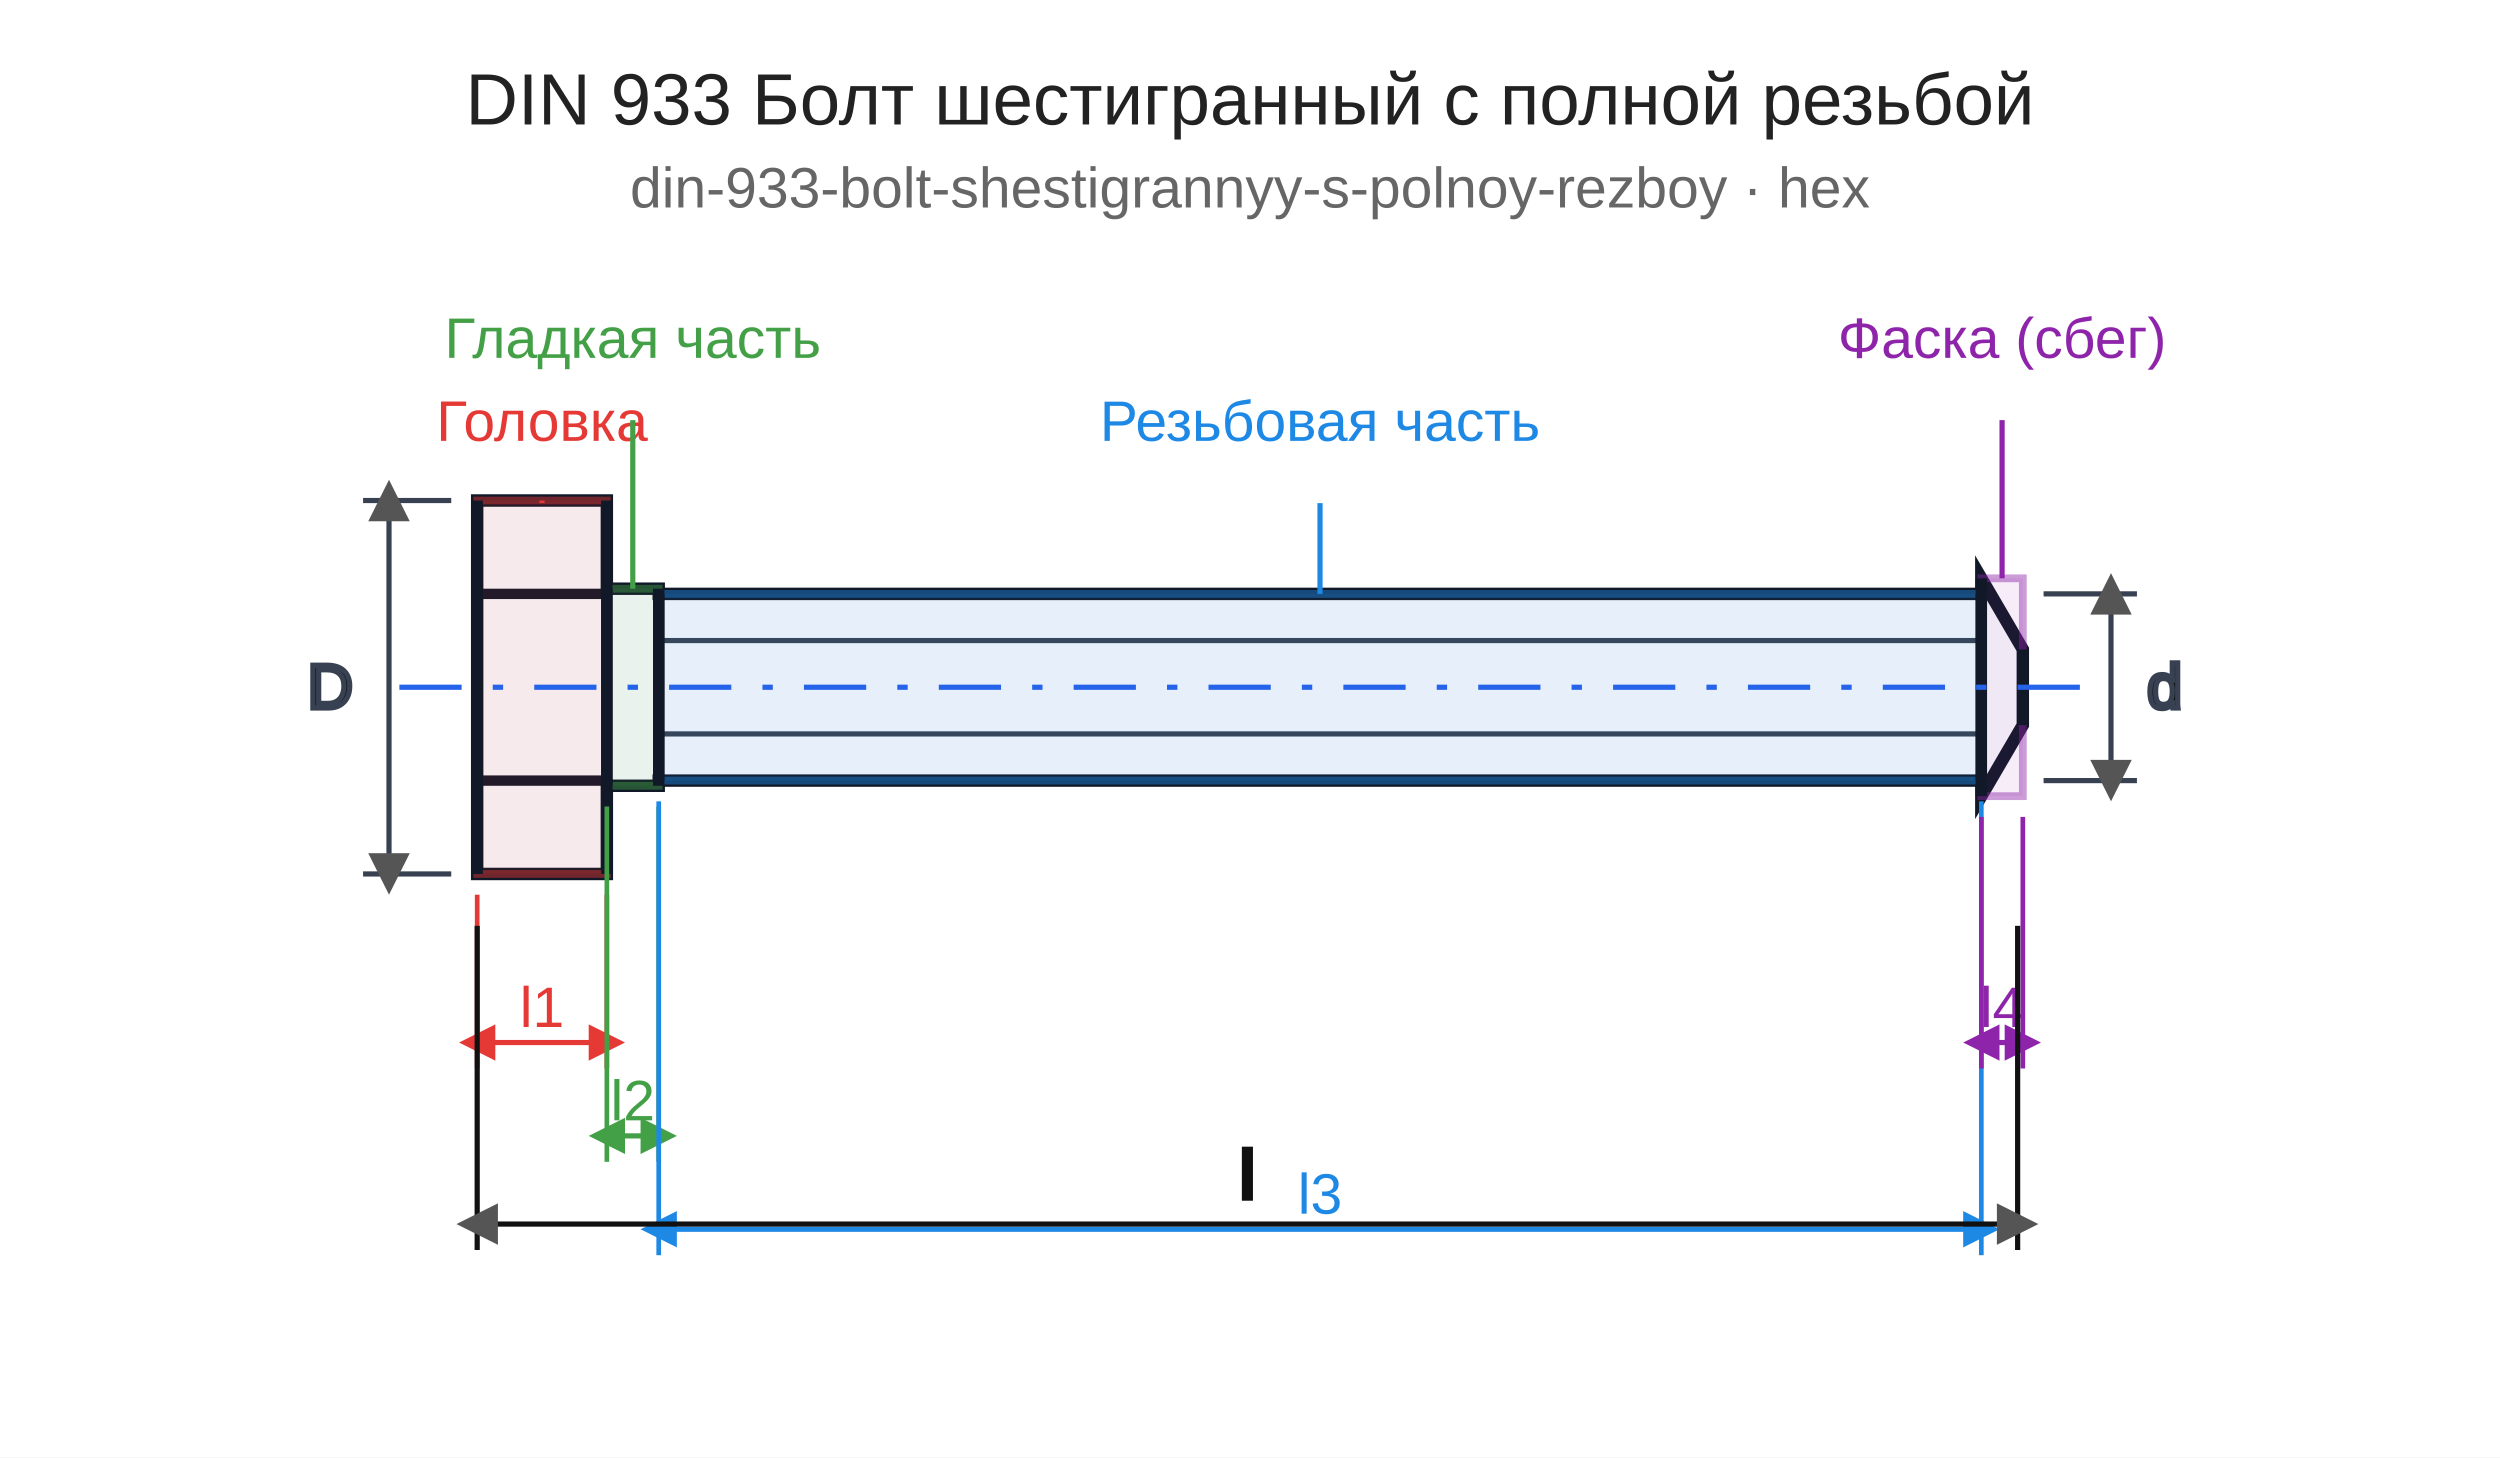
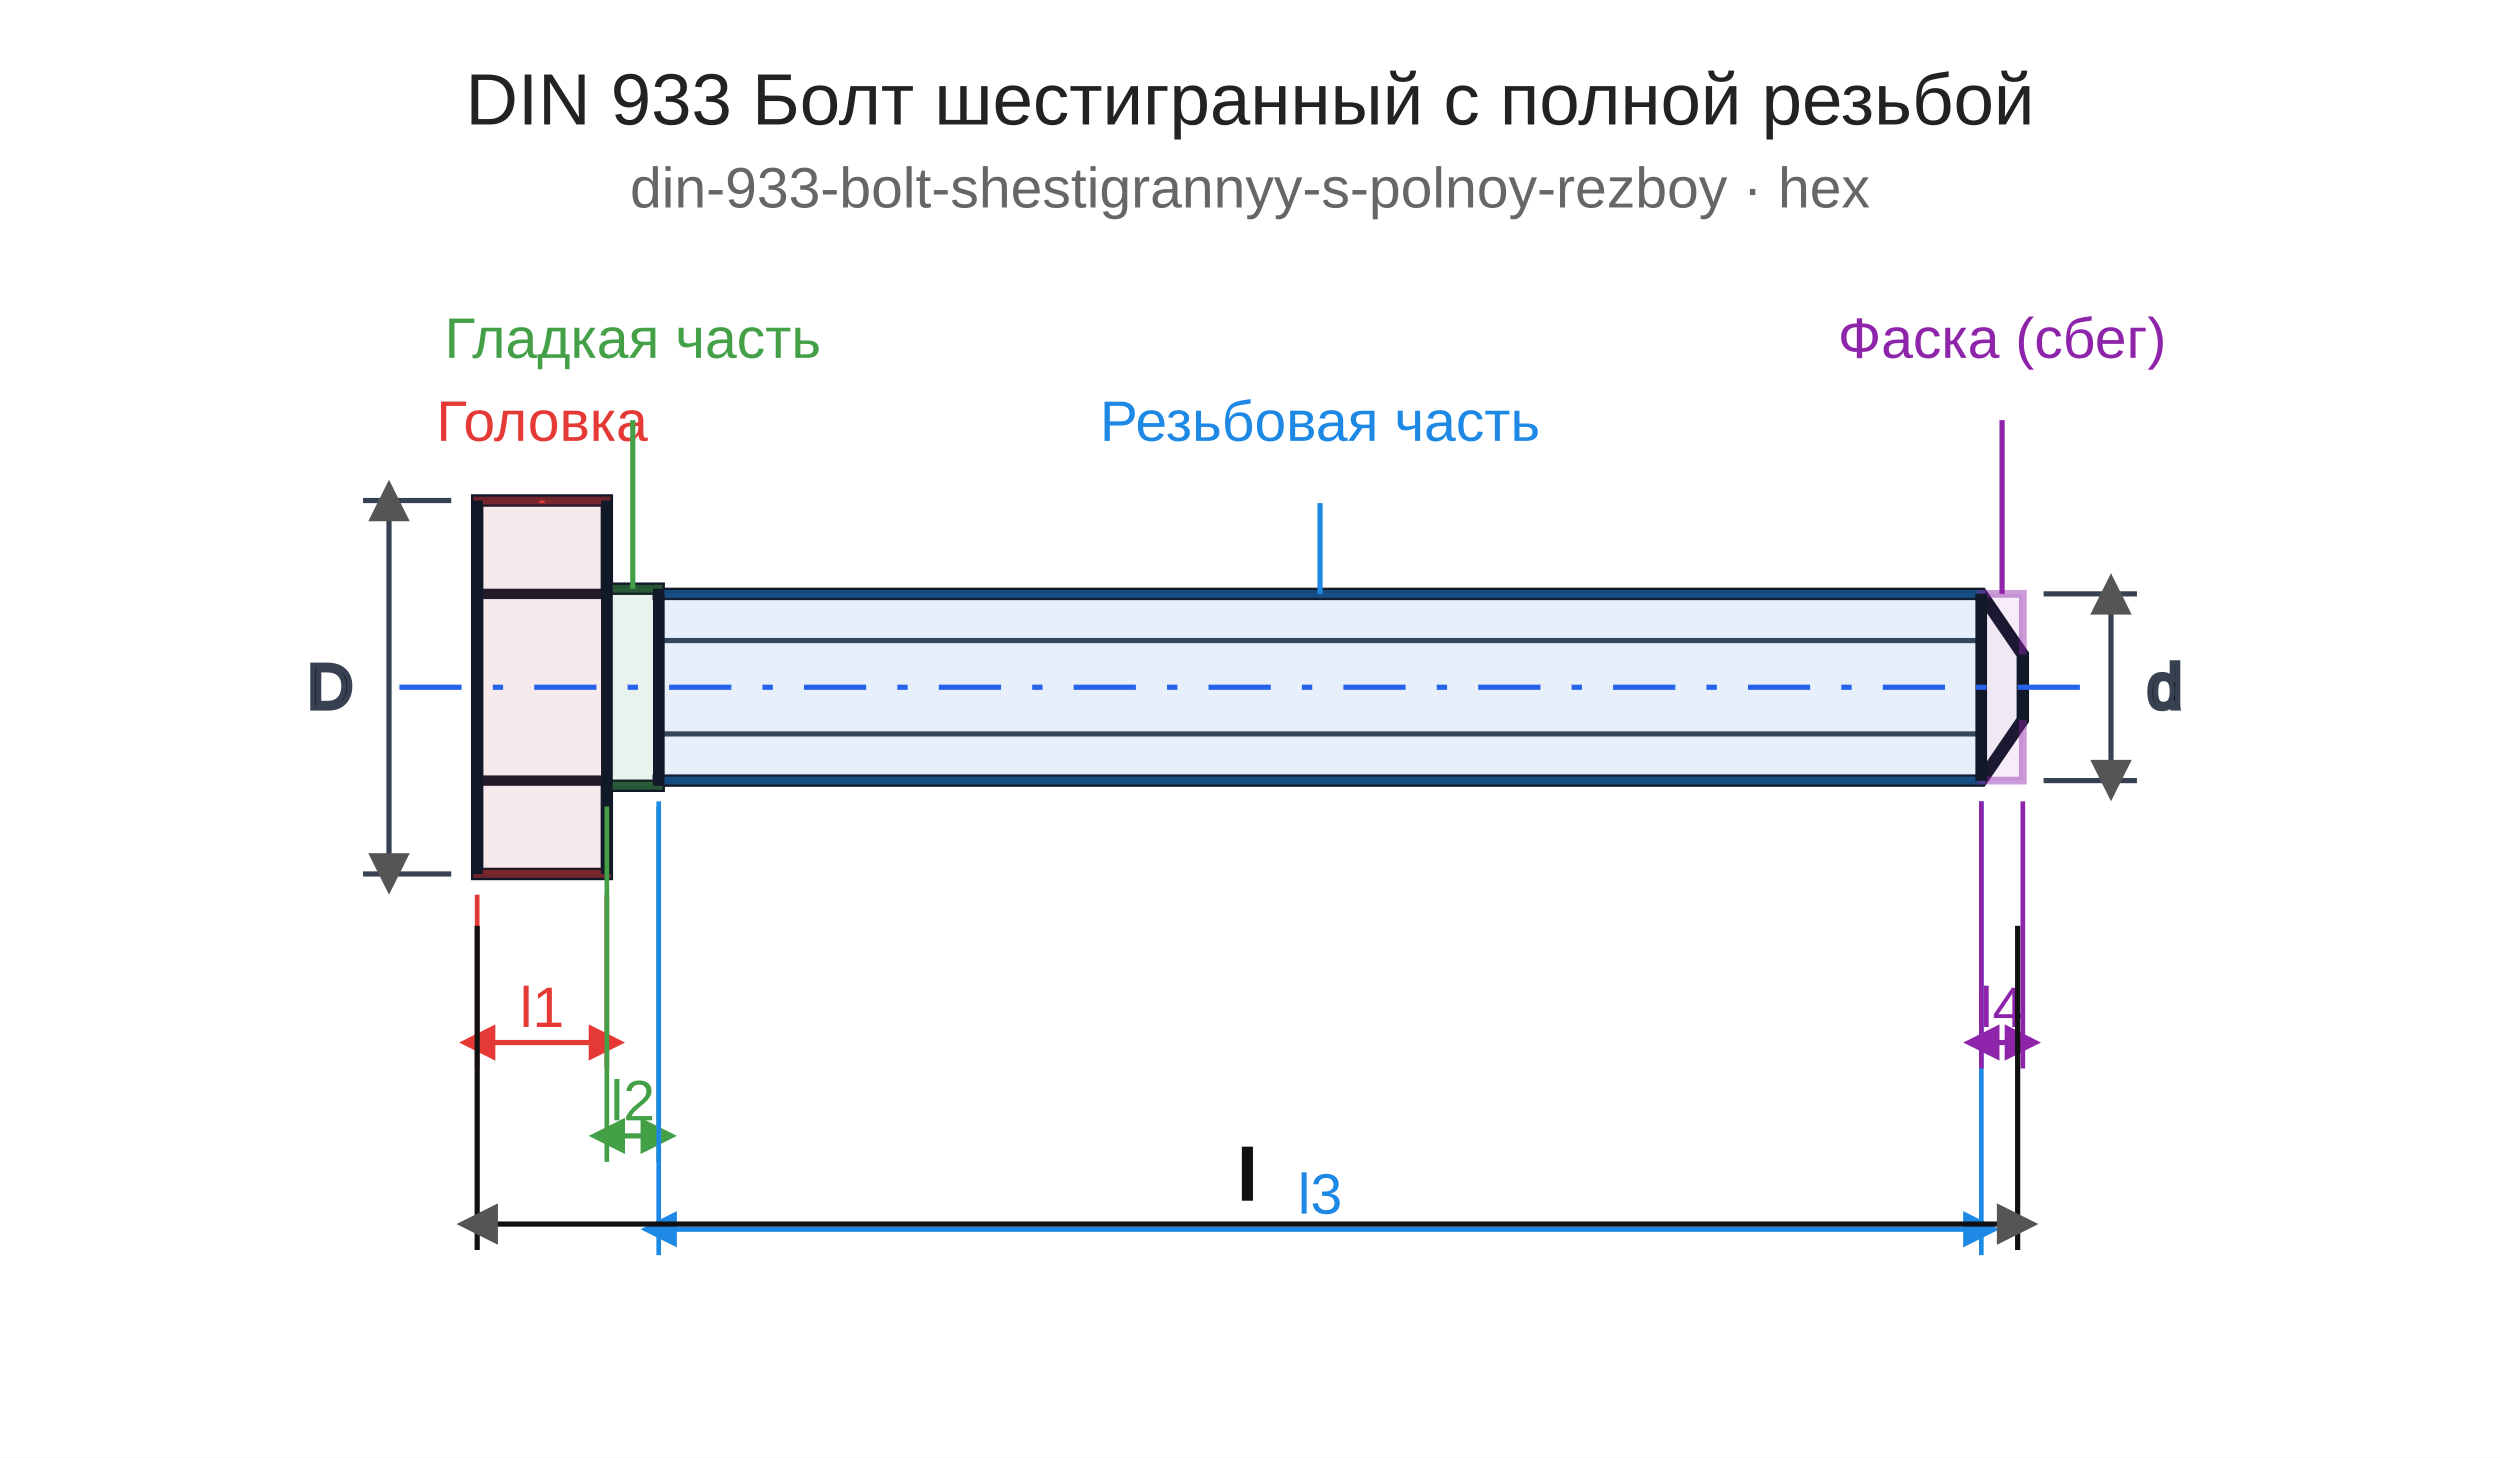
<svg xmlns="http://www.w3.org/2000/svg" viewBox="0 0 482 281" width="482" height="281" font-family="Arial,sans-serif">
  <defs>
    <marker id="arr" markerWidth="8" markerHeight="8" refX="4" refY="4" orient="auto-start-reverse">
      <path d="M0,0 L8,4 L0,8 z" fill="#555" />
    </marker>
    <marker id="arrc_0" markerWidth="7" markerHeight="7" refX="3.5" refY="3.5" orient="auto-start-reverse">
      <path d="M0,0 L7,3.5 L0,7 z" fill="#e53935" />
    </marker>
    <marker id="arrc_1" markerWidth="7" markerHeight="7" refX="3.5" refY="3.5" orient="auto-start-reverse">
      <path d="M0,0 L7,3.5 L0,7 z" fill="#43a047" />
    </marker>
    <marker id="arrc_2" markerWidth="7" markerHeight="7" refX="3.5" refY="3.5" orient="auto-start-reverse">
      <path d="M0,0 L7,3.5 L0,7 z" fill="#1e88e5" />
    </marker>
    <marker id="arrc_3" markerWidth="7" markerHeight="7" refX="3.5" refY="3.5" orient="auto-start-reverse">
      <path d="M0,0 L7,3.5 L0,7 z" fill="#8e24aa" />
    </marker>
  </defs>
  <rect width="482" height="281" fill="#fff" />
  <text x="241.0" y="24" text-anchor="middle" font-size="14" fill="#222">DIN 933 Болт шестигранный с полной резьбой</text>
  <text x="241.0" y="40" text-anchor="middle" font-size="11" fill="#666">din-933-bolt-shestigrannyy-s-polnoy-rezboy · hex</text>
  <g clip-path="url(#hatch_din_933_bolt_shestig)" stroke="#6b7280" stroke-width="0.8">
    <line x1="109.0" y1="150.5" x2="122.1" y2="114.5" />
    <line x1="117.0" y1="150.5" x2="130.1" y2="114.5" />
    <line x1="125.0" y1="150.5" x2="138.1" y2="114.5" />
    <line x1="133.0" y1="150.5" x2="146.1" y2="114.5" />
    <line x1="141.0" y1="150.5" x2="154.1" y2="114.5" />
    <line x1="149.0" y1="150.5" x2="162.1" y2="114.5" />
    <line x1="157.0" y1="150.5" x2="170.1" y2="114.5" />
    <line x1="165.0" y1="150.5" x2="178.1" y2="114.5" />
    <line x1="173.0" y1="150.5" x2="186.1" y2="114.5" />
    <line x1="181.0" y1="150.5" x2="194.1" y2="114.5" />
    <line x1="189.0" y1="150.5" x2="202.1" y2="114.5" />
    <line x1="197.0" y1="150.5" x2="210.1" y2="114.5" />
    <line x1="205.0" y1="150.5" x2="218.1" y2="114.5" />
    <line x1="213.0" y1="150.5" x2="226.1" y2="114.5" />
    <line x1="221.0" y1="150.5" x2="234.1" y2="114.5" />
    <line x1="229.0" y1="150.5" x2="242.1" y2="114.5" />
    <line x1="237.0" y1="150.5" x2="250.1" y2="114.5" />
    <line x1="245.0" y1="150.5" x2="258.1" y2="114.5" />
    <line x1="253.0" y1="150.5" x2="266.1" y2="114.5" />
    <line x1="261.0" y1="150.5" x2="274.1" y2="114.5" />
    <line x1="269.0" y1="150.5" x2="282.1" y2="114.5" />
    <line x1="277.0" y1="150.5" x2="290.1" y2="114.5" />
    <line x1="285.0" y1="150.5" x2="298.1" y2="114.5" />
    <line x1="293.0" y1="150.5" x2="306.1" y2="114.5" />
    <line x1="301.0" y1="150.5" x2="314.1" y2="114.5" />
    <line x1="309.0" y1="150.5" x2="322.1" y2="114.5" />
    <line x1="317.0" y1="150.5" x2="330.1" y2="114.5" />
    <line x1="325.0" y1="150.5" x2="338.1" y2="114.5" />
    <line x1="333.0" y1="150.5" x2="346.1" y2="114.5" />
    <line x1="341.0" y1="150.5" x2="354.1" y2="114.5" />
    <line x1="349.0" y1="150.5" x2="362.1" y2="114.5" />
    <line x1="357.0" y1="150.5" x2="370.1" y2="114.5" />
    <line x1="365.0" y1="150.5" x2="378.1" y2="114.5" />
    <line x1="373.0" y1="150.5" x2="386.1" y2="114.5" />
    <line x1="381.0" y1="150.5" x2="394.1" y2="114.5" />
    <line x1="389.0" y1="150.5" x2="402.1" y2="114.5" />
    <line x1="397.0" y1="150.5" x2="410.1" y2="114.5" />
  </g>
  <defs>
    <clipPath id="hatch_din_933_bolt_shestig">
      <rect x="127" y="114.5" width="255" height="36.0" />
    </clipPath>
  </defs>
-   <path d="M 92.0,96.5 L 117.0,96.5 L 117.0,113.5 L 127.0,113.5 L 127.0,114.5 L 382.0,114.5 L 382.0,111.5 L 390.0,125.2 L 390.0,139.8 L 382.0,153.5 L 382.0,150.5 L 127.0,150.5 L 127.0,151.5 L 117.0,151.5 L 117.0,168.5 L 92.0,168.5 Z" fill="#f8fafc" stroke="#111827" stroke-width="2.4" />
+   <path d="M 92.0,96.5 L 117.0,96.5 L 117.0,113.5 L 127.0,113.5 L 127.0,114.5 L 382.0,114.5 L 382.0,114.5 L 390.0,126.2 L 390.0,138.8 L 382.0,150.5 L 382.0,150.5 L 127.0,150.5 L 127.0,151.5 L 117.0,151.5 L 117.0,168.5 L 92.0,168.5 Z" fill="#f8fafc" stroke="#111827" stroke-width="2.4" />
  <g class="thread-inner">
    <line x1="127.0" y1="123.5" x2="382.0" y2="123.5" stroke="#374151" stroke-width="1" />
    <line x1="127.0" y1="141.5" x2="382.0" y2="141.5" stroke="#374151" stroke-width="1" />
  </g>
  <g class="hex-dividers" stroke="#111827" stroke-width="2">
    <line x1="92.0" y1="114.5" x2="117.0" y2="114.5" />
    <line x1="92.0" y1="150.5" x2="117.0" y2="150.5" />
  </g>
  <rect x="92" y="96.5" width="25" height="72.0" fill="#e53935" fill-opacity="0.08" stroke="#e53935" stroke-opacity="0.45" stroke-width="1.5" />
  <rect x="117" y="113.5" width="10" height="38.0" fill="#43a047" fill-opacity="0.08" stroke="#43a047" stroke-opacity="0.45" stroke-width="1.5" />
  <rect x="127" y="114.5" width="255" height="36.0" fill="#1e88e5" fill-opacity="0.08" stroke="#1e88e5" stroke-opacity="0.45" stroke-width="1.5" />
-   <rect x="382" y="111.5" width="8" height="42.0" fill="#8e24aa" fill-opacity="0.08" stroke="#8e24aa" stroke-opacity="0.45" stroke-width="1.5" />
+   <rect x="382" y="114.5" width="8" height="36.0" fill="#8e24aa" fill-opacity="0.08" stroke="#8e24aa" stroke-opacity="0.45" stroke-width="1.5" />
  <g class="seg-separators" stroke="#111827" stroke-width="2.2">
    <line x1="92.0" y1="96.5" x2="92.0" y2="168.5" />
    <line x1="117.0" y1="96.5" x2="117.0" y2="168.5" />
    <line x1="117.0" y1="113.5" x2="117.0" y2="151.5" />
    <line x1="127.0" y1="113.5" x2="127.0" y2="151.5" />
    <line x1="127.0" y1="114.5" x2="127.0" y2="150.5" />
    <line x1="382.0" y1="114.5" x2="382.0" y2="150.5" />
-     <line x1="382.0" y1="111.5" x2="382.0" y2="153.5" />
-     <line x1="390.0" y1="125.2" x2="390.0" y2="139.8" />
+     <line x1="382.0" y1="114.5" x2="382.0" y2="150.5" />
+     <line x1="390.0" y1="126.2" x2="390.0" y2="138.8" />
  </g>
  <line x1="77" y1="132.5" x2="404" y2="132.5" stroke="#2563eb" stroke-width="1" stroke-dasharray="12,6,2,6" />
  <line x1="104.5" y1="96.5" x2="104.5" y2="97.0" stroke="#e53935" stroke-width="1" />
  <text x="104.5" y="85.0" text-anchor="middle" font-size="11" fill="#e53935" font-family="Arial">Головка</text>
  <line x1="122.0" y1="113.5" x2="122.0" y2="81.0" stroke="#43a047" stroke-width="1" />
  <text x="122.0" y="69.0" text-anchor="middle" font-size="11" fill="#43a047" font-family="Arial">Гладкая часть</text>
  <line x1="254.5" y1="114.5" x2="254.5" y2="97.0" stroke="#1e88e5" stroke-width="1" />
  <text x="254.5" y="85.0" text-anchor="middle" font-size="11" fill="#1e88e5" font-family="Arial">Резьбовая часть</text>
-   <line x1="386.0" y1="111.5" x2="386.0" y2="81.0" stroke="#8e24aa" stroke-width="1" />
+   <line x1="386.0" y1="114.5" x2="386.0" y2="81.0" stroke="#8e24aa" stroke-width="1" />
  <text x="386.0" y="69.0" text-anchor="middle" font-size="11" fill="#8e24aa" font-family="Arial">Фаска (сбег)</text>
  <line x1="92.0" y1="172.5" x2="92.0" y2="206.0" stroke="#e53935" stroke-width="0.9" />
  <line x1="117.0" y1="172.5" x2="117.0" y2="206.0" stroke="#e53935" stroke-width="0.9" />
  <line x1="92.0" y1="201.0" x2="117.0" y2="201.0" stroke="#e53935" stroke-width="1" marker-start="url(#arrc_0)" marker-end="url(#arrc_0)" />
  <text x="104.5" y="198.0" text-anchor="middle" font-size="11" fill="#e53935" font-family="Arial">l1</text>
  <line x1="117.0" y1="155.5" x2="117.0" y2="224.0" stroke="#43a047" stroke-width="0.9" />
  <line x1="127.0" y1="155.5" x2="127.0" y2="224.0" stroke="#43a047" stroke-width="0.9" />
  <line x1="117.0" y1="219.0" x2="127.0" y2="219.0" stroke="#43a047" stroke-width="1" marker-start="url(#arrc_1)" marker-end="url(#arrc_1)" />
  <text x="122.0" y="216.0" text-anchor="middle" font-size="11" fill="#43a047" font-family="Arial">l2</text>
  <line x1="127.0" y1="154.5" x2="127.0" y2="242.0" stroke="#1e88e5" stroke-width="0.9" />
  <line x1="382.0" y1="154.5" x2="382.0" y2="242.0" stroke="#1e88e5" stroke-width="0.9" />
  <line x1="127.0" y1="237.0" x2="382.0" y2="237.0" stroke="#1e88e5" stroke-width="1" marker-start="url(#arrc_2)" marker-end="url(#arrc_2)" />
  <text x="254.5" y="234.0" text-anchor="middle" font-size="11" fill="#1e88e5" font-family="Arial">l3</text>
-   <line x1="382.0" y1="157.5" x2="382.0" y2="206.0" stroke="#8e24aa" stroke-width="0.9" />
-   <line x1="390.0" y1="157.5" x2="390.0" y2="206.0" stroke="#8e24aa" stroke-width="0.9" />
+   <line x1="382.0" y1="154.5" x2="382.0" y2="206.0" stroke="#8e24aa" stroke-width="0.9" />
+   <line x1="390.0" y1="154.5" x2="390.0" y2="206.0" stroke="#8e24aa" stroke-width="0.9" />
  <line x1="382.0" y1="201.0" x2="390.0" y2="201.0" stroke="#8e24aa" stroke-width="1" marker-start="url(#arrc_3)" marker-end="url(#arrc_3)" />
  <text x="386.0" y="198.0" text-anchor="middle" font-size="11" fill="#8e24aa" font-family="Arial">l4</text>
  <g stroke="#111" stroke-width="1" font-family="Arial" font-size="13" fill="#111">
    <line x1="92" y1="178.5" x2="92" y2="241" />
    <line x1="389" y1="178.5" x2="389" y2="241" />
    <line x1="92" y1="236" x2="389" y2="236" marker-start="url(#arr)" marker-end="url(#arr)" />
    <text x="240.5" y="231" text-anchor="middle">l</text>
  </g>
  <g stroke="#374151" stroke-width="1" font-family="Arial" font-size="12" fill="#111">
    <line x1="87" y1="96.5" x2="70" y2="96.5" />
    <line x1="87" y1="168.5" x2="70" y2="168.5" />
    <line x1="75" y1="96.5" x2="75" y2="168.5" marker-start="url(#arr)" marker-end="url(#arr)" />
    <text x="68" y="136.5" text-anchor="end">D</text>
  </g>
  <g stroke="#374151" stroke-width="1" font-family="Arial" font-size="12" fill="#111">
    <line x1="394" y1="114.5" x2="412" y2="114.5" />
    <line x1="394" y1="150.5" x2="412" y2="150.5" />
    <line x1="407" y1="114.5" x2="407" y2="150.5" marker-start="url(#arr)" marker-end="url(#arr)" />
    <text x="414" y="136.5" text-anchor="start">d</text>
  </g>
</svg>
